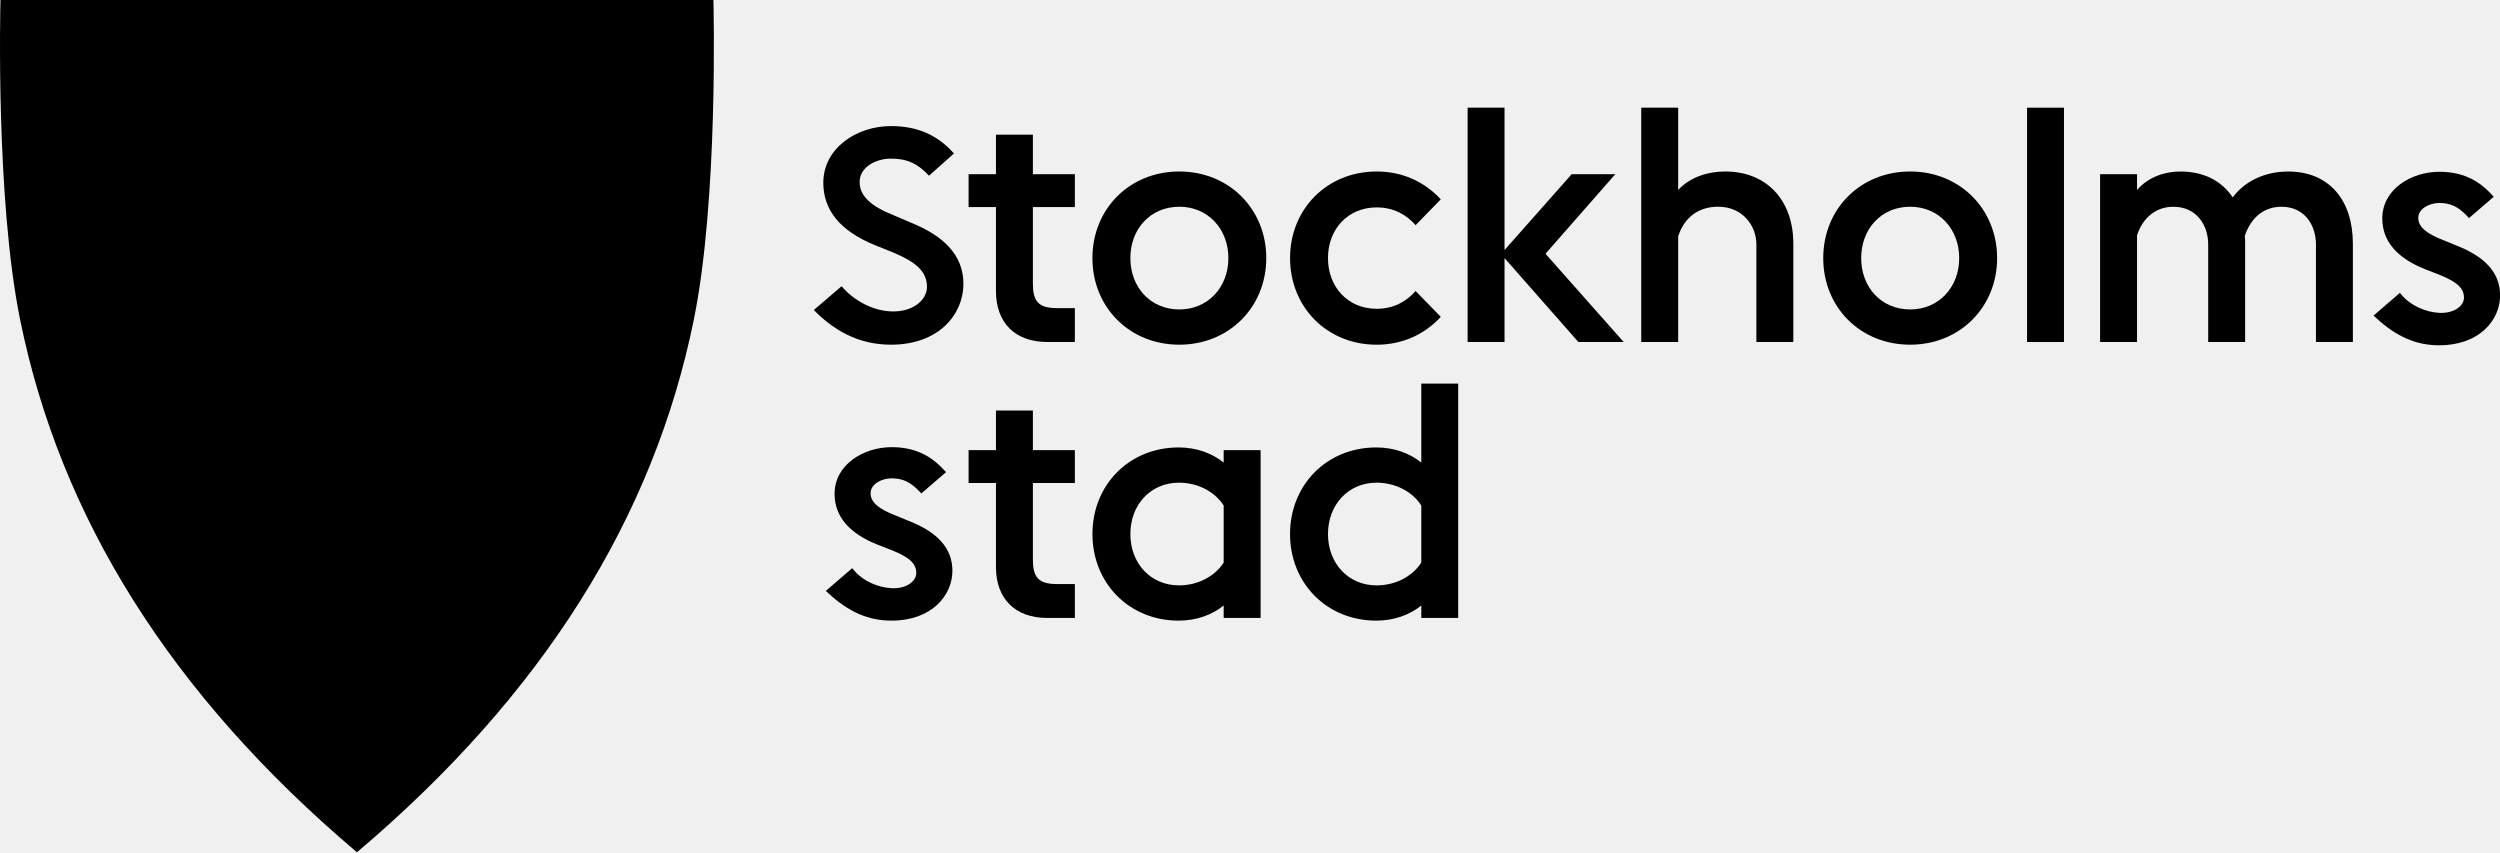
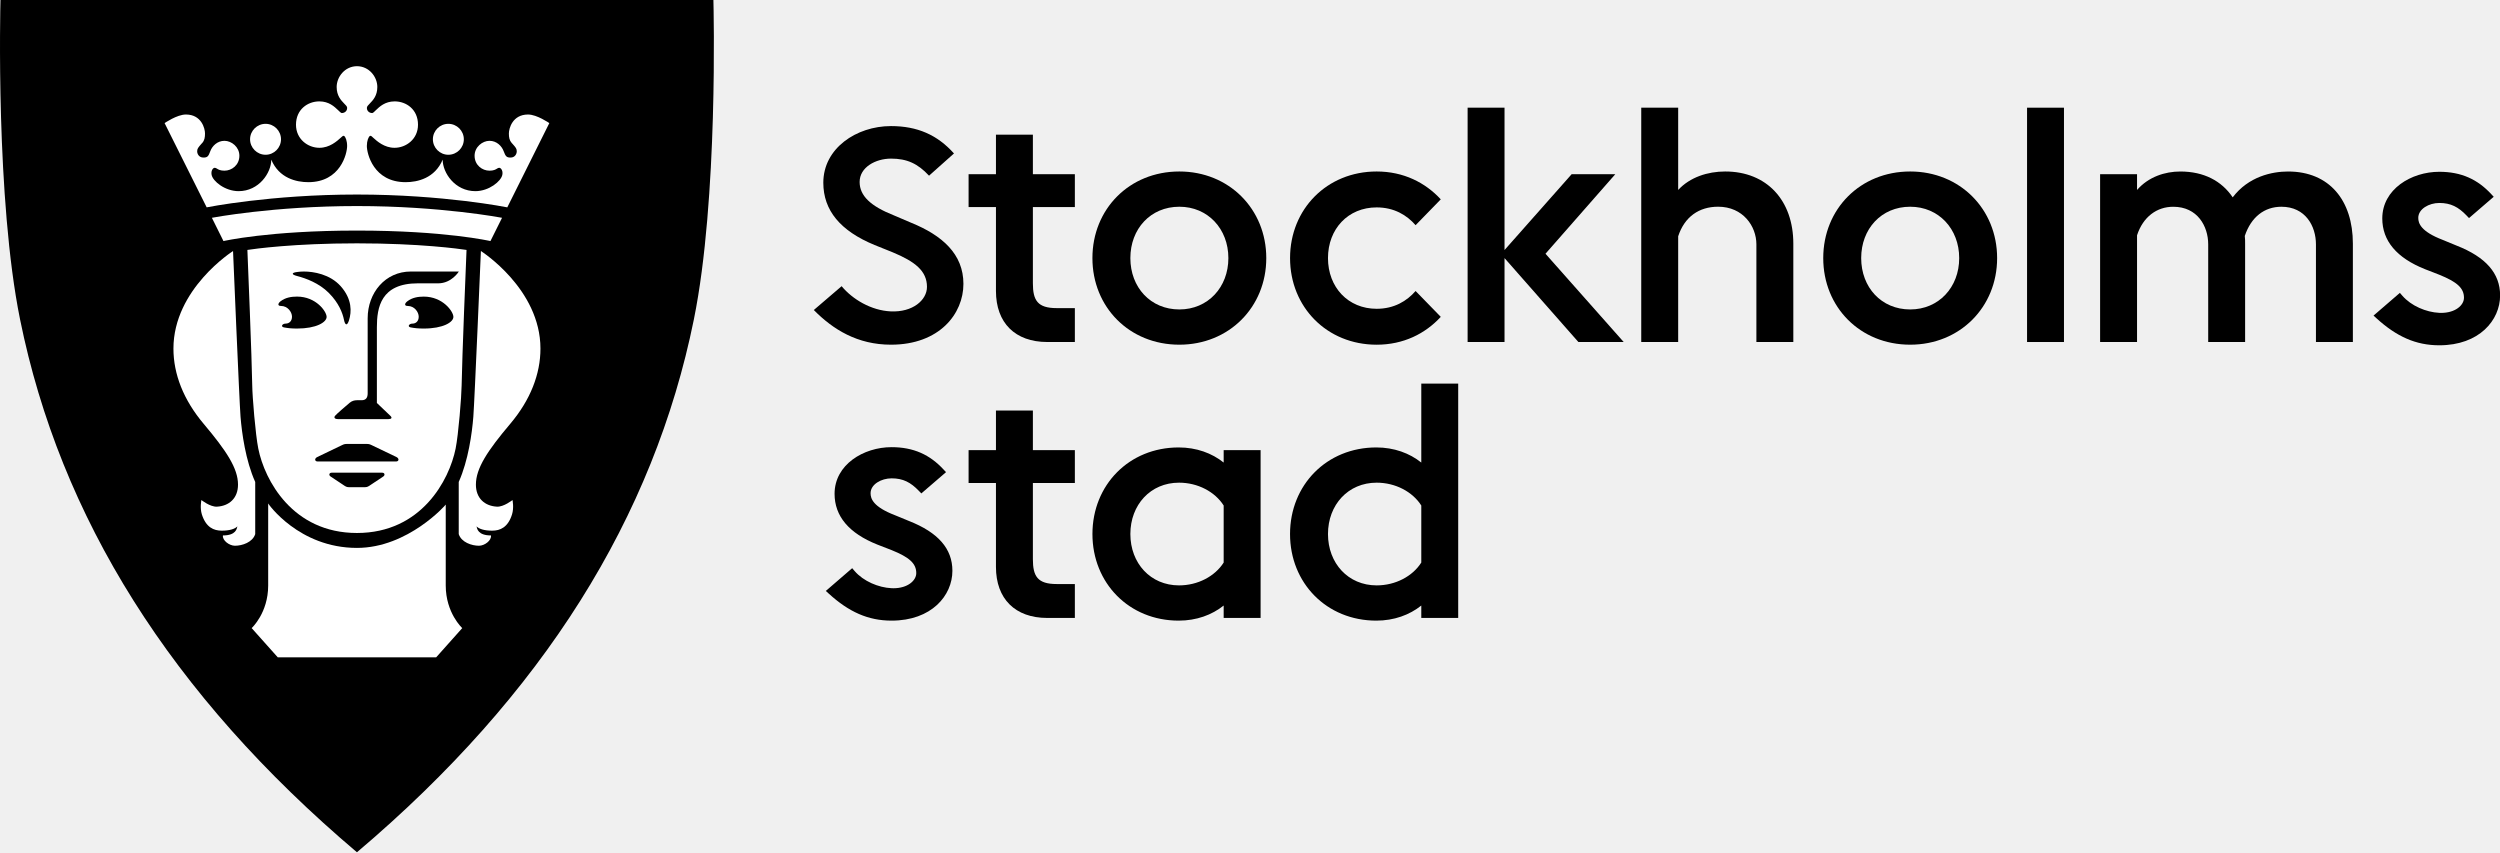
<svg xmlns="http://www.w3.org/2000/svg" version="1.1" id="Layer_1" x="0px" y="0px" width="140.8px" height="48px" viewBox="0 0 140.8 48" style="enable-background:new 0 0 140.8 48;" xml:space="preserve">
  <style type="text/css">
	.st0{fill:#000;}
	.st1{fill:#FFFFFF;}
</style>
  <g>
    <g>
-       <path d="M40.179,0H0.028C0.015,0.423-0.245,11.205,1.131,17.995C3.385,29.107,9.592,39.1,20.103,48    c10.513-8.9,16.719-18.893,18.975-30.005C40.456,11.205,40.189,0.423,40.179,0" />
-       <path d="M25.251,6.974c0.481,0,0.872,0.39,0.872,0.87c0,0.48-0.391,0.872-0.872,0.872    c-0.48,0-0.871-0.393-0.871-0.872C24.38,7.364,24.771,6.974,25.251,6.974" />
-       <path d="M14.958,6.974c0.477,0,0.868,0.39,0.868,0.87c0,0.48-0.391,0.872-0.868,0.872    c-0.481,0-0.874-0.393-0.874-0.872C14.084,7.364,14.477,6.974,14.958,6.974" />
-       <path d="M12.555,30.156c0.745,0,0.781-0.386,0.815-0.51c-0.143,0.144-0.432,0.241-0.88,0.241    c-0.451,0-0.888-0.184-1.121-0.914c-0.118-0.377-0.026-0.811-0.026-0.811s0.494,0.394,0.875,0.373    c0.677-0.035,1.187-0.465,1.187-1.242c0-0.915-0.652-1.9-1.932-3.42c-1.142-1.352-1.705-2.808-1.705-4.238    c0-3.37,3.357-5.496,3.357-5.496s0.351,8.426,0.422,9.336c0.073,0.909,0.284,2.463,0.827,3.67v2.936    c-0.148,0.463-0.733,0.655-1.141,0.655C12.914,30.736,12.515,30.436,12.555,30.156" />
-       <path d="M20.103,12.986c-4.971,0-7.518,0.591-7.518,0.591l-0.652-1.311c0,0,3.449-0.661,8.17-0.661    c4.719,0,8.172,0.661,8.172,0.661l-0.653,1.311C27.623,13.577,25.075,12.986,20.103,12.986" />
-       <path d="M24.564,37.022h-8.919l-1.472-1.648c0,0,0.931-0.848,0.931-2.399v-4.621    c-0.016-0.004,1.717,2.504,4.999,2.504c2.883,0,5.029-2.45,5.001-2.441v4.558c0,1.551,0.93,2.399,0.93,2.399L24.564,37.022z" />
-       <path d="M27.989,28.535c0.38,0.021,0.875-0.373,0.875-0.373s0.092,0.434-0.027,0.811    c-0.228,0.73-0.671,0.914-1.116,0.914c-0.451,0-0.74-0.097-0.883-0.241c0.033,0.124,0.071,0.51,0.814,0.51    c0.04,0.279-0.356,0.58-0.677,0.58c-0.408,0-0.992-0.193-1.139-0.656v-2.936c0.541-1.207,0.751-2.76,0.822-3.67    c0.071-0.91,0.426-9.336,0.426-9.336s3.354,2.126,3.354,5.496c0,1.429-0.56,2.886-1.703,4.238c-1.284,1.52-1.932,2.505-1.932,3.42    C26.802,28.07,27.309,28.5,27.989,28.535" />
-       <path d="M28.571,11.678c0,0-3.587-0.722-8.468-0.722c-4.879,0-8.463,0.722-8.463,0.722l-2.37-4.745    c0,0,0.7-0.484,1.199-0.484c0.88,0,1.077,0.791,1.077,1.067c0,0.219-0.026,0.387-0.157,0.537l-0.037,0.038    c-0.198,0.226-0.247,0.283-0.247,0.433c0,0.137,0.096,0.35,0.353,0.35c0.229,0,0.283-0.073,0.386-0.359    c0.107-0.291,0.393-0.584,0.798-0.584c0.397,0,0.84,0.346,0.84,0.84c0,0.527-0.43,0.842-0.84,0.842    c-0.236,0-0.347-0.067-0.423-0.115c-0.053-0.031-0.08-0.047-0.124-0.047c-0.051,0-0.092,0.035-0.113,0.062    c-0.065,0.078-0.09,0.206-0.065,0.331c0.067,0.362,0.752,0.922,1.522,0.922c1.144,0,1.839-1.03,1.839-1.774    c0.438,1.046,1.412,1.268,2.085,1.268c1.812,0,2.187-1.609,2.187-2.04c0-0.29-0.092-0.526-0.177-0.567    c-0.012-0.003-0.044-0.018-0.103,0.035l-0.073,0.064c-0.22,0.2-0.632,0.572-1.209,0.572c-0.647,0-1.318-0.486-1.318-1.3    c0-0.863,0.662-1.314,1.315-1.314c0.543,0,0.85,0.298,1.057,0.495c0.08,0.079,0.163,0.162,0.207,0.162    c0.091,0,0.177-0.037,0.233-0.1c0.044-0.049,0.068-0.113,0.068-0.182c0-0.011,0-0.025-0.003-0.039    c-0.007-0.058-0.079-0.129-0.162-0.213c-0.179-0.186-0.424-0.441-0.424-0.934c0-0.565,0.459-1.168,1.144-1.171    c0.688,0.003,1.146,0.606,1.146,1.171c0,0.493-0.247,0.748-0.427,0.934c-0.081,0.083-0.15,0.154-0.157,0.213    c0,0.014-0.003,0.028-0.003,0.039c0,0.069,0.024,0.133,0.068,0.182c0.053,0.063,0.139,0.1,0.231,0.1    c0.046,0,0.129-0.082,0.207-0.162c0.206-0.197,0.514-0.495,1.058-0.495c0.653,0,1.314,0.451,1.314,1.314    c0,0.814-0.674,1.3-1.321,1.3c-0.574,0-0.988-0.371-1.208-0.572l-0.069-0.064c-0.063-0.053-0.094-0.038-0.104-0.035    c-0.084,0.041-0.179,0.278-0.179,0.567c0,0.43,0.373,2.04,2.185,2.04c0.671,0,1.645-0.222,2.085-1.268    c0,0.744,0.695,1.774,1.842,1.774c0.768,0,1.452-0.56,1.519-0.922c0.027-0.125-0.001-0.253-0.065-0.331    c-0.023-0.027-0.062-0.062-0.114-0.062c-0.045,0-0.072,0.015-0.121,0.047c-0.079,0.048-0.187,0.115-0.424,0.115    c-0.411,0-0.839-0.315-0.839-0.842c0-0.494,0.444-0.84,0.839-0.84c0.404,0,0.691,0.293,0.798,0.584    c0.107,0.286,0.159,0.359,0.387,0.359c0.257,0,0.351-0.214,0.351-0.35c0-0.15-0.047-0.207-0.248-0.433L28.82,8.053    c-0.131-0.15-0.16-0.317-0.16-0.537c0-0.276,0.201-1.067,1.08-1.067c0.5,0,1.198,0.484,1.198,0.484L28.571,11.678z" />
-       <path d="M26.275,14.076c-0.03,0.666-0.251,6.108-0.276,7.636c-0.008,0.628-0.178,2.757-0.339,3.555    c-0.355,1.765-1.925,4.751-5.558,4.751c-3.63,0-5.202-2.986-5.555-4.751c-0.161-0.8-0.334-2.929-0.341-3.555    c-0.021-1.528-0.247-6.97-0.273-7.636c0.397-0.061,2.622-0.371,6.169-0.371C23.653,13.705,25.877,14.015,26.275,14.076" />
-       <path d="M23.868,16.705c-0.316,0-0.653,0.051-0.927,0.264c-0.146,0.11-0.193,0.263,0.023,0.263    c0.38,0,0.618,0.345,0.618,0.605c0,0.259-0.164,0.389-0.354,0.389c-0.192,0-0.298,0.173-0.099,0.213    c0.21,0.041,0.421,0.065,0.735,0.065c1.088,0,1.671-0.355,1.671-0.657C25.536,17.544,24.938,16.705,23.868,16.705" />
-       <path d="M16.728,15.544c0.5,0.129,1.24,0.401,1.788,0.95c0.563,0.566,0.778,1.127,0.857,1.519    c0.067,0.328,0.186,0.342,0.284,0.022c0.144-0.461,0.187-1.176-0.468-1.915c-0.606-0.679-1.532-0.828-2.076-0.828    c-0.133,0-0.264,0.011-0.381,0.027C16.415,15.359,16.401,15.46,16.728,15.544" />
-       <path d="M22.324,25.738c-0.317-0.151-1.191-0.577-1.401-0.672c-0.116-0.055-0.163-0.063-0.286-0.063h-1.08    c-0.124,0-0.171,0.008-0.287,0.063c-0.211,0.096-1.088,0.521-1.398,0.672c-0.176,0.083-0.15,0.253,0.017,0.253h4.414    C22.472,25.991,22.496,25.821,22.324,25.738" />
-       <path d="M18.395,17.847c0-0.303-0.594-1.143-1.666-1.143c-0.316,0-0.653,0.051-0.927,0.264    c-0.144,0.109-0.191,0.263,0.024,0.263c0.377,0,0.619,0.345,0.619,0.605c0,0.259-0.166,0.389-0.357,0.389    c-0.189,0-0.297,0.174-0.097,0.214c0.213,0.041,0.42,0.065,0.737,0.065C17.814,18.505,18.395,18.149,18.395,17.847" />
-       <path d="M21.524,26.622h-2.842c-0.15,0-0.172,0.141-0.07,0.21c0.09,0.064,0.672,0.453,0.804,0.534    c0.103,0.064,0.153,0.073,0.278,0.073h0.815c0.127,0,0.178-0.009,0.281-0.073c0.129-0.082,0.711-0.47,0.802-0.534    C21.692,26.764,21.673,26.622,21.524,26.622" />
-       <path d="M24.524,15.294c-0.42,0-0.688-0.002-1.387-0.002c-1.435,0-2.43,1.191-2.43,2.636v4.226    c0,0.24-0.093,0.387-0.345,0.387h-0.256c-0.139,0-0.284,0.034-0.417,0.147c-0.216,0.181-0.741,0.635-0.813,0.725    c-0.076,0.085-0.054,0.191,0.163,0.191h2.84c0.163,0,0.232-0.071,0.1-0.191c-0.179-0.166-0.753-0.717-0.753-0.717v-4.261    c0-1.111,0.216-2.478,2.308-2.478c0.557,0,1.05,0.001,1.14,0.001c0.764,0,1.169-0.667,1.169-0.667S24.941,15.294,24.524,15.294" />
+       <path class="st0" d="M40.179,0H0.028C0.015,0.423-0.245,11.205,1.131,17.995C3.385,29.107,9.592,39.1,20.103,48    c10.513-8.9,16.719-18.893,18.975-30.005C40.456,11.205,40.189,0.423,40.179,0" />
+       <path class="st1" d="M25.251,6.974c0.481,0,0.872,0.39,0.872,0.87c0,0.48-0.391,0.872-0.872,0.872    c-0.48,0-0.871-0.393-0.871-0.872C24.38,7.364,24.771,6.974,25.251,6.974" />
+       <path class="st1" d="M14.958,6.974c0.477,0,0.868,0.39,0.868,0.87c0,0.48-0.391,0.872-0.868,0.872    c-0.481,0-0.874-0.393-0.874-0.872C14.084,7.364,14.477,6.974,14.958,6.974" />
+       <path class="st1" d="M12.555,30.156c0.745,0,0.781-0.386,0.815-0.51c-0.143,0.144-0.432,0.241-0.88,0.241    c-0.451,0-0.888-0.184-1.121-0.914c-0.118-0.377-0.026-0.811-0.026-0.811s0.494,0.394,0.875,0.373    c0.677-0.035,1.187-0.465,1.187-1.242c0-0.915-0.652-1.9-1.932-3.42c-1.142-1.352-1.705-2.808-1.705-4.238    c0-3.37,3.357-5.496,3.357-5.496s0.351,8.426,0.422,9.336c0.073,0.909,0.284,2.463,0.827,3.67v2.936    c-0.148,0.463-0.733,0.655-1.141,0.655C12.914,30.736,12.515,30.436,12.555,30.156" />
+       <path class="st1" d="M20.103,12.986c-4.971,0-7.518,0.591-7.518,0.591l-0.652-1.311c0,0,3.449-0.661,8.17-0.661    c4.719,0,8.172,0.661,8.172,0.661l-0.653,1.311C27.623,13.577,25.075,12.986,20.103,12.986" />
+       <path class="st1" d="M24.564,37.022h-8.919l-1.472-1.648c0,0,0.931-0.848,0.931-2.399v-4.621    c-0.016-0.004,1.717,2.504,4.999,2.504c2.883,0,5.029-2.45,5.001-2.441v4.558c0,1.551,0.93,2.399,0.93,2.399L24.564,37.022z" />
+       <path class="st1" d="M27.989,28.535c0.38,0.021,0.875-0.373,0.875-0.373s0.092,0.434-0.027,0.811    c-0.228,0.73-0.671,0.914-1.116,0.914c-0.451,0-0.74-0.097-0.883-0.241c0.033,0.124,0.071,0.51,0.814,0.51    c0.04,0.279-0.356,0.58-0.677,0.58c-0.408,0-0.992-0.193-1.139-0.656v-2.936c0.541-1.207,0.751-2.76,0.822-3.67    c0.071-0.91,0.426-9.336,0.426-9.336s3.354,2.126,3.354,5.496c0,1.429-0.56,2.886-1.703,4.238c-1.284,1.52-1.932,2.505-1.932,3.42    C26.802,28.07,27.309,28.5,27.989,28.535" />
+       <path class="st1" d="M28.571,11.678c0,0-3.587-0.722-8.468-0.722c-4.879,0-8.463,0.722-8.463,0.722l-2.37-4.745    c0,0,0.7-0.484,1.199-0.484c0.88,0,1.077,0.791,1.077,1.067c0,0.219-0.026,0.387-0.157,0.537l-0.037,0.038    c-0.198,0.226-0.247,0.283-0.247,0.433c0,0.137,0.096,0.35,0.353,0.35c0.229,0,0.283-0.073,0.386-0.359    c0.107-0.291,0.393-0.584,0.798-0.584c0.397,0,0.84,0.346,0.84,0.84c0,0.527-0.43,0.842-0.84,0.842    c-0.236,0-0.347-0.067-0.423-0.115c-0.053-0.031-0.08-0.047-0.124-0.047c-0.051,0-0.092,0.035-0.113,0.062    c-0.065,0.078-0.09,0.206-0.065,0.331c0.067,0.362,0.752,0.922,1.522,0.922c1.144,0,1.839-1.03,1.839-1.774    c0.438,1.046,1.412,1.268,2.085,1.268c1.812,0,2.187-1.609,2.187-2.04c0-0.29-0.092-0.526-0.177-0.567    c-0.012-0.003-0.044-0.018-0.103,0.035l-0.073,0.064c-0.22,0.2-0.632,0.572-1.209,0.572c-0.647,0-1.318-0.486-1.318-1.3    c0-0.863,0.662-1.314,1.315-1.314c0.543,0,0.85,0.298,1.057,0.495c0.08,0.079,0.163,0.162,0.207,0.162    c0.091,0,0.177-0.037,0.233-0.1c0.044-0.049,0.068-0.113,0.068-0.182c0-0.011,0-0.025-0.003-0.039    c-0.007-0.058-0.079-0.129-0.162-0.213c-0.179-0.186-0.424-0.441-0.424-0.934c0-0.565,0.459-1.168,1.144-1.171    c0.688,0.003,1.146,0.606,1.146,1.171c0,0.493-0.247,0.748-0.427,0.934c-0.081,0.083-0.15,0.154-0.157,0.213    c0,0.014-0.003,0.028-0.003,0.039c0,0.069,0.024,0.133,0.068,0.182c0.053,0.063,0.139,0.1,0.231,0.1    c0.046,0,0.129-0.082,0.207-0.162c0.206-0.197,0.514-0.495,1.058-0.495c0.653,0,1.314,0.451,1.314,1.314    c0,0.814-0.674,1.3-1.321,1.3c-0.574,0-0.988-0.371-1.208-0.572l-0.069-0.064c-0.063-0.053-0.094-0.038-0.104-0.035    c-0.084,0.041-0.179,0.278-0.179,0.567c0,0.43,0.373,2.04,2.185,2.04c0.671,0,1.645-0.222,2.085-1.268    c0,0.744,0.695,1.774,1.842,1.774c0.768,0,1.452-0.56,1.519-0.922c0.027-0.125-0.001-0.253-0.065-0.331    c-0.023-0.027-0.062-0.062-0.114-0.062c-0.045,0-0.072,0.015-0.121,0.047c-0.079,0.048-0.187,0.115-0.424,0.115    c-0.411,0-0.839-0.315-0.839-0.842c0-0.494,0.444-0.84,0.839-0.84c0.404,0,0.691,0.293,0.798,0.584    c0.107,0.286,0.159,0.359,0.387,0.359c0.257,0,0.351-0.214,0.351-0.35c0-0.15-0.047-0.207-0.248-0.433L28.82,8.053    c-0.131-0.15-0.16-0.317-0.16-0.537c0-0.276,0.201-1.067,1.08-1.067c0.5,0,1.198,0.484,1.198,0.484L28.571,11.678z" />
+       <path class="st1" d="M26.275,14.076c-0.03,0.666-0.251,6.108-0.276,7.636c-0.008,0.628-0.178,2.757-0.339,3.555    c-0.355,1.765-1.925,4.751-5.558,4.751c-3.63,0-5.202-2.986-5.555-4.751c-0.161-0.8-0.334-2.929-0.341-3.555    c-0.021-1.528-0.247-6.97-0.273-7.636c0.397-0.061,2.622-0.371,6.169-0.371C23.653,13.705,25.877,14.015,26.275,14.076" />
+       <path class="st0" d="M23.868,16.705c-0.316,0-0.653,0.051-0.927,0.264c-0.146,0.11-0.193,0.263,0.023,0.263    c0.38,0,0.618,0.345,0.618,0.605c0,0.259-0.164,0.389-0.354,0.389c-0.192,0-0.298,0.173-0.099,0.213    c0.21,0.041,0.421,0.065,0.735,0.065c1.088,0,1.671-0.355,1.671-0.657C25.536,17.544,24.938,16.705,23.868,16.705" />
+       <path class="st0" d="M16.728,15.544c0.5,0.129,1.24,0.401,1.788,0.95c0.563,0.566,0.778,1.127,0.857,1.519    c0.067,0.328,0.186,0.342,0.284,0.022c0.144-0.461,0.187-1.176-0.468-1.915c-0.606-0.679-1.532-0.828-2.076-0.828    c-0.133,0-0.264,0.011-0.381,0.027C16.415,15.359,16.401,15.46,16.728,15.544" />
+       <path class="st0" d="M22.324,25.738c-0.317-0.151-1.191-0.577-1.401-0.672c-0.116-0.055-0.163-0.063-0.286-0.063h-1.08    c-0.124,0-0.171,0.008-0.287,0.063c-0.211,0.096-1.088,0.521-1.398,0.672c-0.176,0.083-0.15,0.253,0.017,0.253h4.414    C22.472,25.991,22.496,25.821,22.324,25.738" />
+       <path class="st0" d="M18.395,17.847c0-0.303-0.594-1.143-1.666-1.143c-0.316,0-0.653,0.051-0.927,0.264    c-0.144,0.109-0.191,0.263,0.024,0.263c0.377,0,0.619,0.345,0.619,0.605c0,0.259-0.166,0.389-0.357,0.389    c-0.189,0-0.297,0.174-0.097,0.214c0.213,0.041,0.42,0.065,0.737,0.065C17.814,18.505,18.395,18.149,18.395,17.847" />
+       <path class="st0" d="M21.524,26.622h-2.842c-0.15,0-0.172,0.141-0.07,0.21c0.09,0.064,0.672,0.453,0.804,0.534    c0.103,0.064,0.153,0.073,0.278,0.073h0.815c0.127,0,0.178-0.009,0.281-0.073c0.129-0.082,0.711-0.47,0.802-0.534    C21.692,26.764,21.673,26.622,21.524,26.622" />
+       <path class="st0" d="M24.524,15.294c-0.42,0-0.688-0.002-1.387-0.002c-1.435,0-2.43,1.191-2.43,2.636v4.226    c0,0.24-0.093,0.387-0.345,0.387h-0.256c-0.139,0-0.284,0.034-0.417,0.147c-0.216,0.181-0.741,0.635-0.813,0.725    c-0.076,0.085-0.054,0.191,0.163,0.191h2.84c0.163,0,0.232-0.071,0.1-0.191c-0.179-0.166-0.753-0.717-0.753-0.717v-4.261    c0-1.111,0.216-2.478,2.308-2.478c0.557,0,1.05,0.001,1.14,0.001c0.764,0,1.169-0.667,1.169-0.667S24.941,15.294,24.524,15.294" />
    </g>
    <g>
-       <path d="M47.4,16.118c0.618,0.743,1.665,1.367,2.761,1.419c1.244,0.06,2.046-0.637,2.046-1.38    c0-0.899-0.673-1.424-1.937-1.95L49.258,13.8c-1.932-0.797-2.889-1.95-2.889-3.511c0-1.933,1.86-3.188,3.81-3.188    c1.481,0,2.609,0.491,3.549,1.542l-1.405,1.252c-0.638-0.689-1.252-0.962-2.14-0.962c-0.866,0-1.769,0.485-1.769,1.316    c0,0.781,0.627,1.364,1.91,1.872l0.993,0.424c1.751,0.712,2.943,1.764,2.943,3.443c0,1.682-1.348,3.425-4.081,3.425    c-1.886,0-3.264-0.855-4.345-1.953L47.4,16.118z" />
-       <path d="M60.536,19.262h-1.551c-1.815,0-2.893-1.078-2.893-2.874v-4.726h-1.541V9.81h1.541V7.583h2.08V9.81h2.364    v1.852h-2.364v4.292c0,0.964,0.265,1.399,1.342,1.399h1.022V19.262z" />
-       <path d="M61.525,14.536c0-2.76,2.079-4.878,4.896-4.878c2.798,0,4.896,2.118,4.896,4.878    c0,2.76-2.098,4.877-4.896,4.877C63.605,19.414,61.525,17.297,61.525,14.536 M69.182,14.536c0-1.645-1.153-2.893-2.76-2.893    c-1.626,0-2.76,1.248-2.76,2.893c0,1.645,1.134,2.892,2.76,2.892C68.029,17.429,69.182,16.181,69.182,14.536" />
+       <path class="st0" d="M47.4,16.118c0.618,0.743,1.665,1.367,2.761,1.419c1.244,0.06,2.046-0.637,2.046-1.38    c0-0.899-0.673-1.424-1.937-1.95L49.258,13.8c-1.932-0.797-2.889-1.95-2.889-3.511c0-1.933,1.86-3.188,3.81-3.188    c1.481,0,2.609,0.491,3.549,1.542l-1.405,1.252c-0.638-0.689-1.252-0.962-2.14-0.962c-0.866,0-1.769,0.485-1.769,1.316    c0,0.781,0.627,1.364,1.91,1.872l0.993,0.424c1.751,0.712,2.943,1.764,2.943,3.443c0,1.682-1.348,3.425-4.081,3.425    c-1.886,0-3.264-0.855-4.345-1.953L47.4,16.118z" />
+       <path class="st0" d="M60.536,19.262h-1.551c-1.815,0-2.893-1.078-2.893-2.874v-4.726h-1.541V9.81h1.541V7.583h2.08V9.81h2.364    v1.852h-2.364v4.292c0,0.964,0.265,1.399,1.342,1.399h1.022V19.262z" />
+       <path class="st0" d="M61.525,14.536c0-2.76,2.079-4.878,4.896-4.878c2.798,0,4.896,2.118,4.896,4.878    c0,2.76-2.098,4.877-4.896,4.877C63.605,19.414,61.525,17.297,61.525,14.536 M69.182,14.536c0-1.645-1.153-2.893-2.76-2.893    c-1.626,0-2.76,1.248-2.76,2.893c0,1.645,1.134,2.892,2.76,2.892C68.029,17.429,69.182,16.181,69.182,14.536" />
      <g>
-         <path d="M72.656,14.536c0-2.76,2.079-4.878,4.877-4.878c1.512,0,2.741,0.624,3.611,1.569l-1.418,1.456     c-0.492-0.567-1.21-1.002-2.193-1.002c-1.607,0-2.741,1.21-2.741,2.855c0,1.645,1.134,2.855,2.741,2.855     c0.983,0,1.701-0.435,2.193-1.002l1.418,1.456c-0.869,0.945-2.098,1.569-3.611,1.569C74.735,19.414,72.656,17.297,72.656,14.536" />
+         <path class="st0" d="M72.656,14.536c0-2.76,2.079-4.878,4.877-4.878c1.512,0,2.741,0.624,3.611,1.569l-1.418,1.456     c-0.492-0.567-1.21-1.002-2.193-1.002c-1.607,0-2.741,1.21-2.741,2.855c0,1.645,1.134,2.855,2.741,2.855     c0.983,0,1.701-0.435,2.193-1.002l1.418,1.456c-0.869,0.945-2.098,1.569-3.611,1.569C74.735,19.414,72.656,17.297,72.656,14.536" />
      </g>
-       <polygon points="84.735,19.262 82.656,19.262 82.656,6.065 84.735,6.065 84.735,14.082 88.516,9.81 90.974,9.81    87.042,14.291 91.446,19.262 88.894,19.262 84.735,14.536   " />
-       <path d="M94.515,13.307v5.956h-2.08V6.065h2.08v4.633c0.662-0.718,1.664-1.04,2.647-1.04    c2.344,0,3.838,1.626,3.838,4.065v5.539h-2.08v-5.502c0-1.021-0.756-2.118-2.155-2.118C95.687,11.643,94.874,12.211,94.515,13.307    " />
+       <polygon class="st0" points="84.735,19.262 82.656,19.262 82.656,6.065 84.735,6.065 84.735,14.082 88.516,9.81 90.974,9.81    87.042,14.291 91.446,19.262 88.894,19.262 84.735,14.536   " />
+       <path class="st0" d="M94.515,13.307v5.956h-2.08V6.065h2.08v4.633c0.662-0.718,1.664-1.04,2.647-1.04    c2.344,0,3.838,1.626,3.838,4.065v5.539h-2.08v-5.502c0-1.021-0.756-2.118-2.155-2.118C95.687,11.643,94.874,12.211,94.515,13.307    " />
      <g>
-         <path d="M102.685,14.536c0-2.76,2.079-4.878,4.897-4.878c2.798,0,4.896,2.118,4.896,4.878     c0,2.76-2.098,4.877-4.896,4.877C104.765,19.414,102.685,17.297,102.685,14.536 M110.342,14.536c0-1.645-1.153-2.893-2.76-2.893     c-1.627,0-2.76,1.248-2.76,2.893c0,1.645,1.134,2.892,2.76,2.892C109.189,17.429,110.342,16.181,110.342,14.536" />
+         <path class="st0" d="M102.685,14.536c0-2.76,2.079-4.878,4.897-4.878c2.798,0,4.896,2.118,4.896,4.878     c0,2.76-2.098,4.877-4.896,4.877C104.765,19.414,102.685,17.297,102.685,14.536 M110.342,14.536c0-1.645-1.153-2.893-2.76-2.893     c-1.627,0-2.76,1.248-2.76,2.893c0,1.645,1.134,2.892,2.76,2.892C109.189,17.429,110.342,16.181,110.342,14.536" />
      </g>
-       <rect x="114.164" y="6.065" width="2.079" height="13.197" />
-       <path d="M120.358,13.251v6.011h-2.08V9.81h2.08v0.888c0.643-0.737,1.569-1.039,2.439-1.039    c1.323,0,2.325,0.529,2.949,1.455c0.889-1.172,2.212-1.455,3.119-1.455c2.325,0,3.649,1.626,3.649,4.064v5.539h-2.08v-5.501    c0-1.021-0.586-2.117-1.947-2.117c-0.945,0-1.701,0.567-2.061,1.645c0.019,0.151,0.019,0.283,0.019,0.435v5.539h-2.079v-5.501    c0-1.021-0.605-2.117-1.966-2.117C121.473,11.644,120.698,12.211,120.358,13.251" />
-       <path d="M133.677,17.775l0.167,0.152c1.126,1.024,2.21,1.52,3.538,1.52c2.248,0,3.424-1.412,3.424-2.808    c0-1.241-0.8-2.159-2.446-2.805l-0.789-0.325c-1.231-0.472-1.374-0.932-1.374-1.238c0-0.502,0.603-0.84,1.186-0.84    c0.643,0,1.073,0.226,1.534,0.707l0.138,0.144l1.391-1.199l-0.139-0.15c-0.764-0.827-1.683-1.258-2.926-1.258    c-1.579,0-3.211,0.983-3.211,2.628c0,1.26,0.81,2.222,2.408,2.858l0.794,0.309c1.02,0.41,1.399,0.762,1.399,1.3    c0,0.419-0.482,0.852-1.287,0.852c-0.035,0-0.071-0.001-0.107-0.003c-0.732-0.034-1.582-0.39-2.08-0.968l-0.136-0.157    L133.677,17.775z" />
-       <path d="M46.51,33.282l0.167,0.152c1.125,1.024,2.21,1.52,3.538,1.52c2.248,0,3.424-1.412,3.424-2.807    c0-1.241-0.8-2.159-2.445-2.805l-0.789-0.325c-1.231-0.472-1.374-0.932-1.374-1.238c0-0.502,0.603-0.839,1.186-0.839    c0.643,0,1.073,0.226,1.534,0.706l0.138,0.144l1.391-1.198l-0.14-0.15c-0.764-0.827-1.683-1.258-2.926-1.258    c-1.578,0-3.211,0.983-3.211,2.628c0,1.26,0.81,2.222,2.408,2.858l0.794,0.308c1.02,0.41,1.399,0.762,1.399,1.3    c0,0.419-0.482,0.852-1.287,0.852c-0.036,0-0.071-0.001-0.107-0.003c-0.732-0.034-1.582-0.39-2.08-0.969L47.995,32L46.51,33.282z" />
-       <path d="M60.536,34.803h-1.551c-1.815,0-2.893-1.078-2.893-2.874v-4.726h-1.541V25.35h1.541v-2.227h2.08v2.227h2.364    v1.853h-2.364v4.291c0,0.964,0.265,1.399,1.342,1.399h1.022V34.803z" />
-       <path d="M68.917,34.104c-0.661,0.529-1.531,0.85-2.533,0.85c-2.798,0-4.858-2.117-4.858-4.877    c0-2.76,2.06-4.877,4.858-4.877c1.002,0,1.872,0.322,2.533,0.851v-0.7h2.08v9.452h-2.08V34.104z M68.917,31.683V28.47    c-0.492-0.775-1.456-1.286-2.514-1.286c-1.607,0-2.741,1.247-2.741,2.893c0,1.644,1.134,2.892,2.741,2.892    C67.461,32.969,68.425,32.459,68.917,31.683" />
-       <path d="M80.047,34.104c-0.662,0.529-1.531,0.85-2.533,0.85c-2.798,0-4.859-2.117-4.859-4.877    c0-2.76,2.061-4.877,4.859-4.877c1.002,0,1.871,0.322,2.533,0.851v-4.445h2.079v13.197h-2.079V34.104z M80.047,31.683V28.47    c-0.492-0.775-1.456-1.286-2.514-1.286c-1.607,0-2.741,1.247-2.741,2.893c0,1.644,1.134,2.892,2.741,2.892    C78.592,32.969,79.556,32.459,80.047,31.683" />
+       <rect x="114.164" y="6.065" class="st0" width="2.079" height="13.197" />
+       <path class="st0" d="M120.358,13.251v6.011h-2.08V9.81h2.08v0.888c0.643-0.737,1.569-1.039,2.439-1.039    c1.323,0,2.325,0.529,2.949,1.455c0.889-1.172,2.212-1.455,3.119-1.455c2.325,0,3.649,1.626,3.649,4.064v5.539h-2.08v-5.501    c0-1.021-0.586-2.117-1.947-2.117c-0.945,0-1.701,0.567-2.061,1.645c0.019,0.151,0.019,0.283,0.019,0.435v5.539h-2.079v-5.501    c0-1.021-0.605-2.117-1.966-2.117C121.473,11.644,120.698,12.211,120.358,13.251" />
+       <path class="st0" d="M133.677,17.775l0.167,0.152c1.126,1.024,2.21,1.52,3.538,1.52c2.248,0,3.424-1.412,3.424-2.808    c0-1.241-0.8-2.159-2.446-2.805l-0.789-0.325c-1.231-0.472-1.374-0.932-1.374-1.238c0-0.502,0.603-0.84,1.186-0.84    c0.643,0,1.073,0.226,1.534,0.707l0.138,0.144l1.391-1.199l-0.139-0.15c-0.764-0.827-1.683-1.258-2.926-1.258    c-1.579,0-3.211,0.983-3.211,2.628c0,1.26,0.81,2.222,2.408,2.858l0.794,0.309c1.02,0.41,1.399,0.762,1.399,1.3    c0,0.419-0.482,0.852-1.287,0.852c-0.035,0-0.071-0.001-0.107-0.003c-0.732-0.034-1.582-0.39-2.08-0.968l-0.136-0.157    L133.677,17.775z" />
+       <path class="st0" d="M46.51,33.282l0.167,0.152c1.125,1.024,2.21,1.52,3.538,1.52c2.248,0,3.424-1.412,3.424-2.807    c0-1.241-0.8-2.159-2.445-2.805l-0.789-0.325c-1.231-0.472-1.374-0.932-1.374-1.238c0-0.502,0.603-0.839,1.186-0.839    c0.643,0,1.073,0.226,1.534,0.706l0.138,0.144l1.391-1.198l-0.14-0.15c-0.764-0.827-1.683-1.258-2.926-1.258    c-1.578,0-3.211,0.983-3.211,2.628c0,1.26,0.81,2.222,2.408,2.858l0.794,0.308c1.02,0.41,1.399,0.762,1.399,1.3    c0,0.419-0.482,0.852-1.287,0.852c-0.036,0-0.071-0.001-0.107-0.003c-0.732-0.034-1.582-0.39-2.08-0.969L47.995,32L46.51,33.282z" />
+       <path class="st0" d="M60.536,34.803h-1.551c-1.815,0-2.893-1.078-2.893-2.874v-4.726h-1.541V25.35h1.541v-2.227h2.08v2.227h2.364    v1.853h-2.364v4.291c0,0.964,0.265,1.399,1.342,1.399h1.022V34.803z" />
+       <path class="st0" d="M68.917,34.104c-0.661,0.529-1.531,0.85-2.533,0.85c-2.798,0-4.858-2.117-4.858-4.877    c0-2.76,2.06-4.877,4.858-4.877c1.002,0,1.872,0.322,2.533,0.851v-0.7h2.08v9.452h-2.08V34.104z M68.917,31.683V28.47    c-0.492-0.775-1.456-1.286-2.514-1.286c-1.607,0-2.741,1.247-2.741,2.893c0,1.644,1.134,2.892,2.741,2.892    C67.461,32.969,68.425,32.459,68.917,31.683" />
+       <path class="st0" d="M80.047,34.104c-0.662,0.529-1.531,0.85-2.533,0.85c-2.798,0-4.859-2.117-4.859-4.877    c0-2.76,2.061-4.877,4.859-4.877c1.002,0,1.871,0.322,2.533,0.851v-4.445h2.079v13.197h-2.079V34.104z M80.047,31.683V28.47    c-0.492-0.775-1.456-1.286-2.514-1.286c-1.607,0-2.741,1.247-2.741,2.893c0,1.644,1.134,2.892,2.741,2.892    C78.592,32.969,79.556,32.459,80.047,31.683" />
    </g>
  </g>
</svg>
